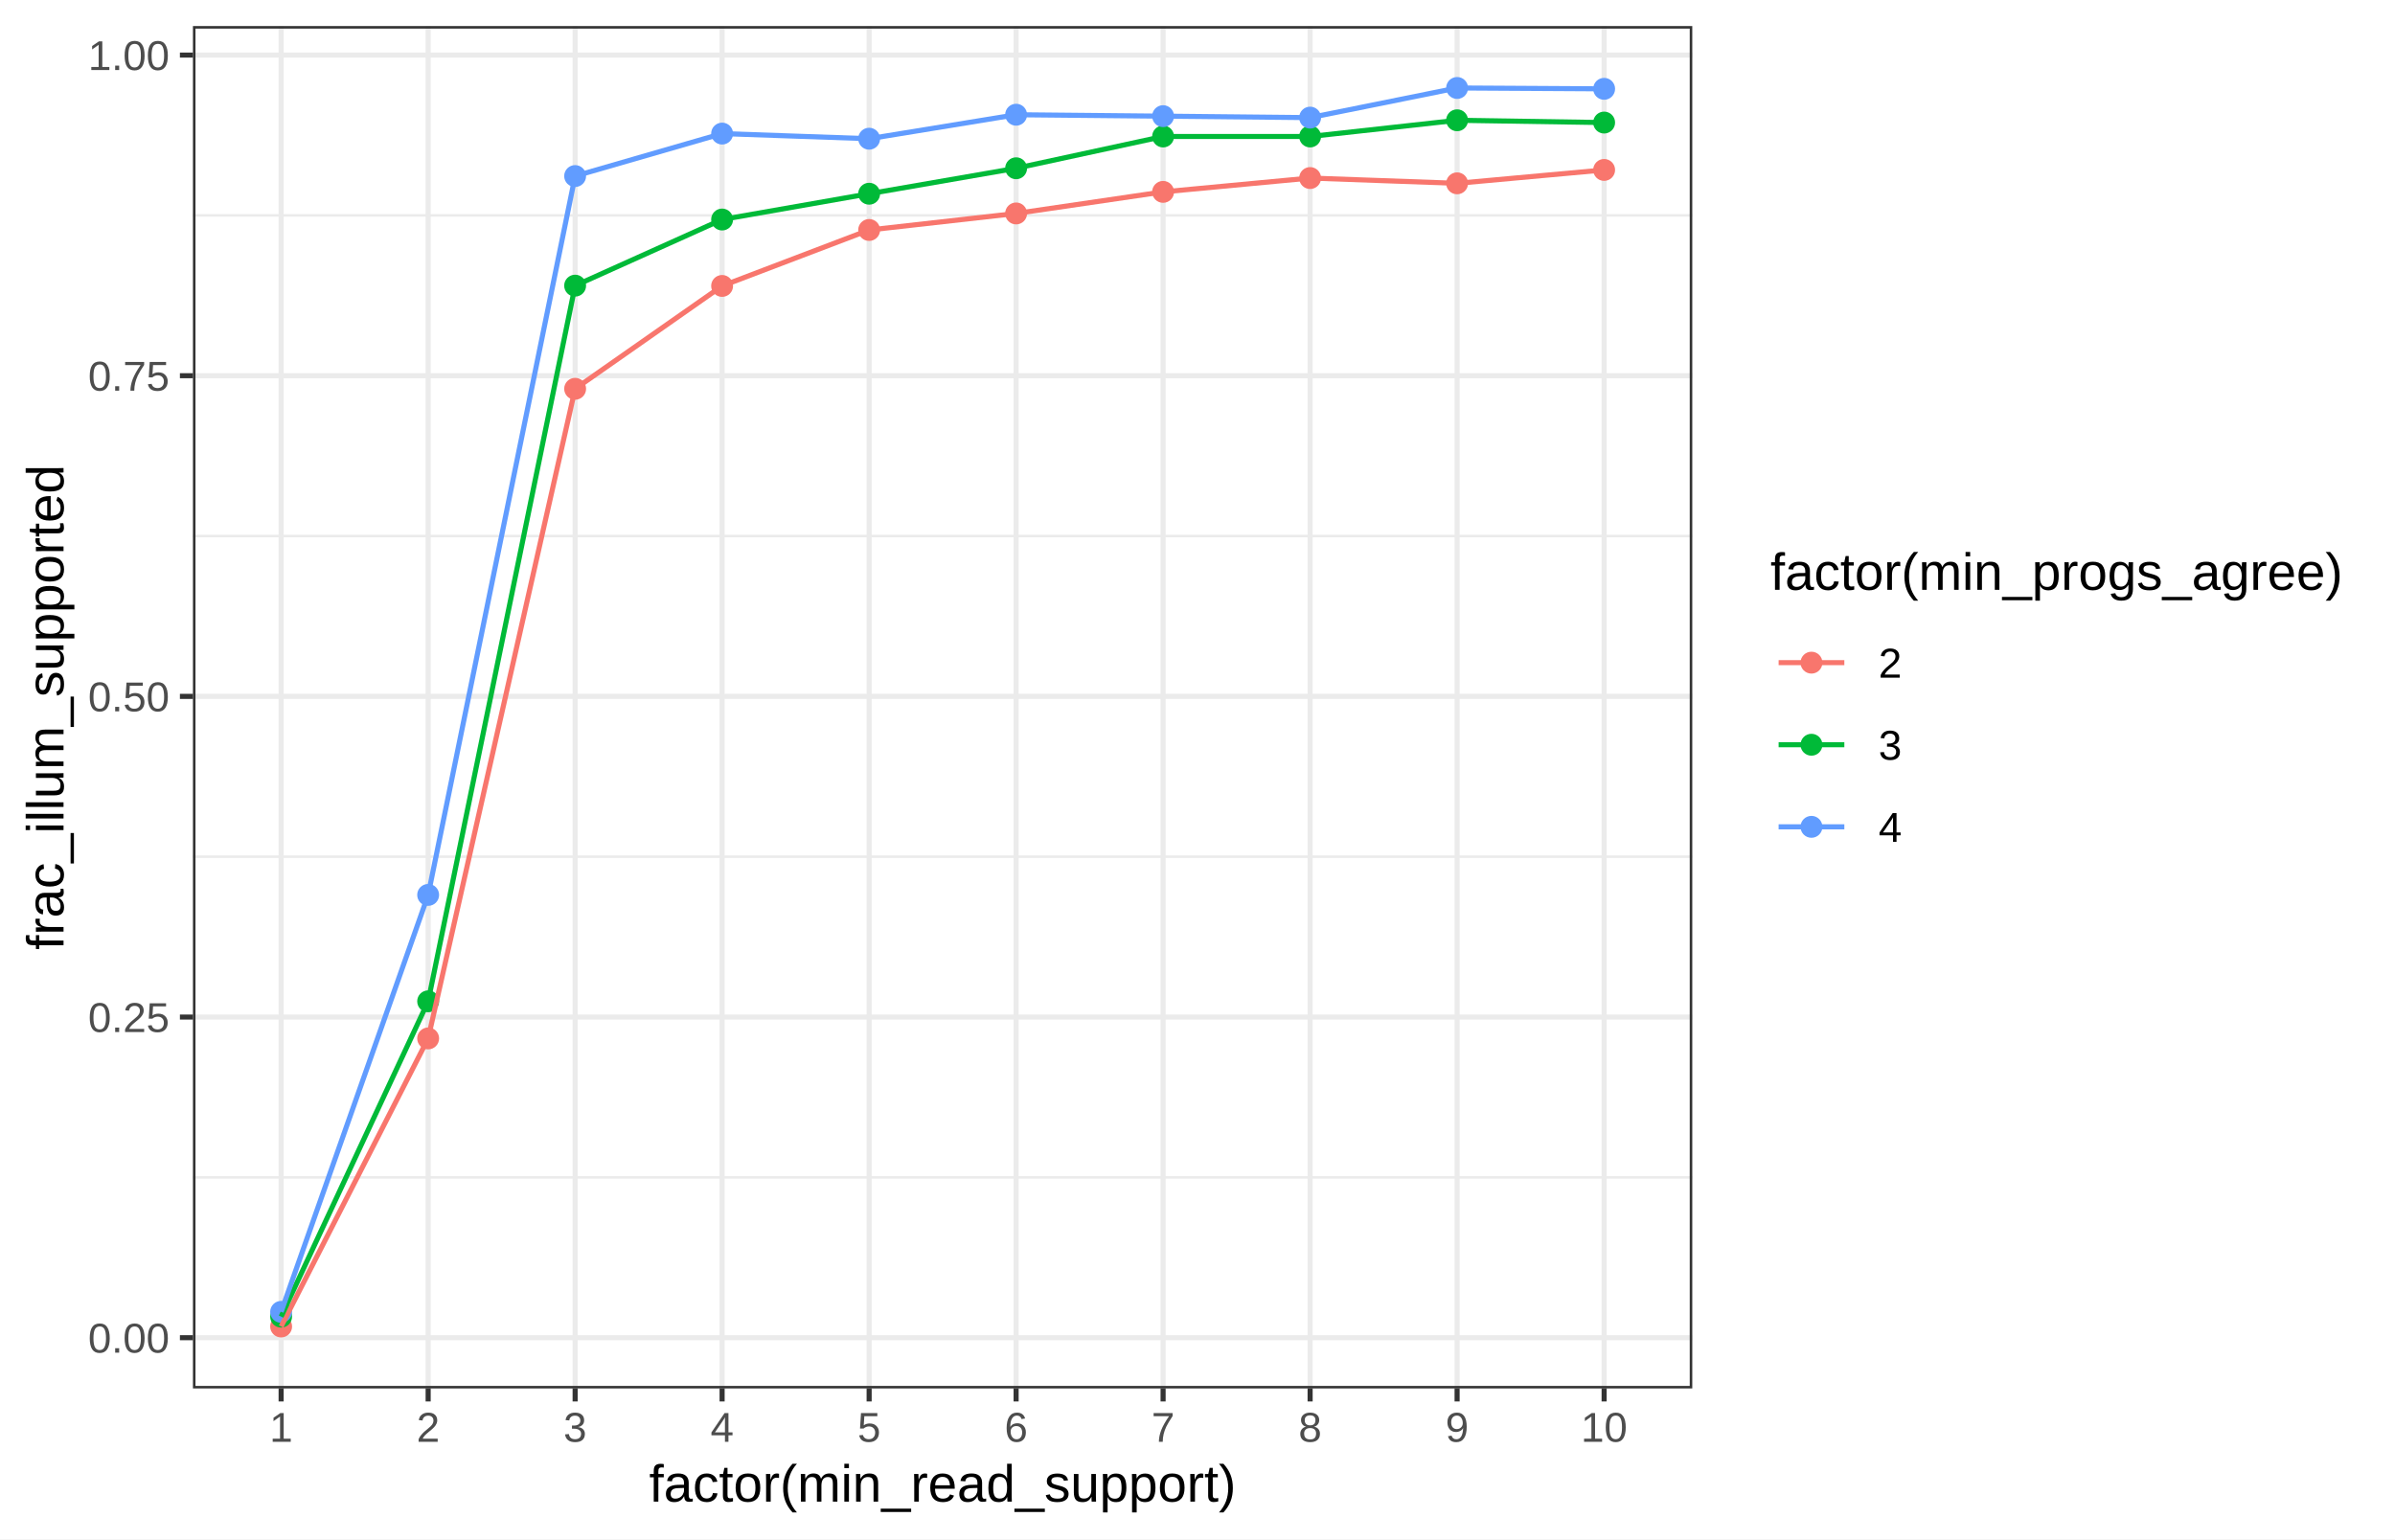
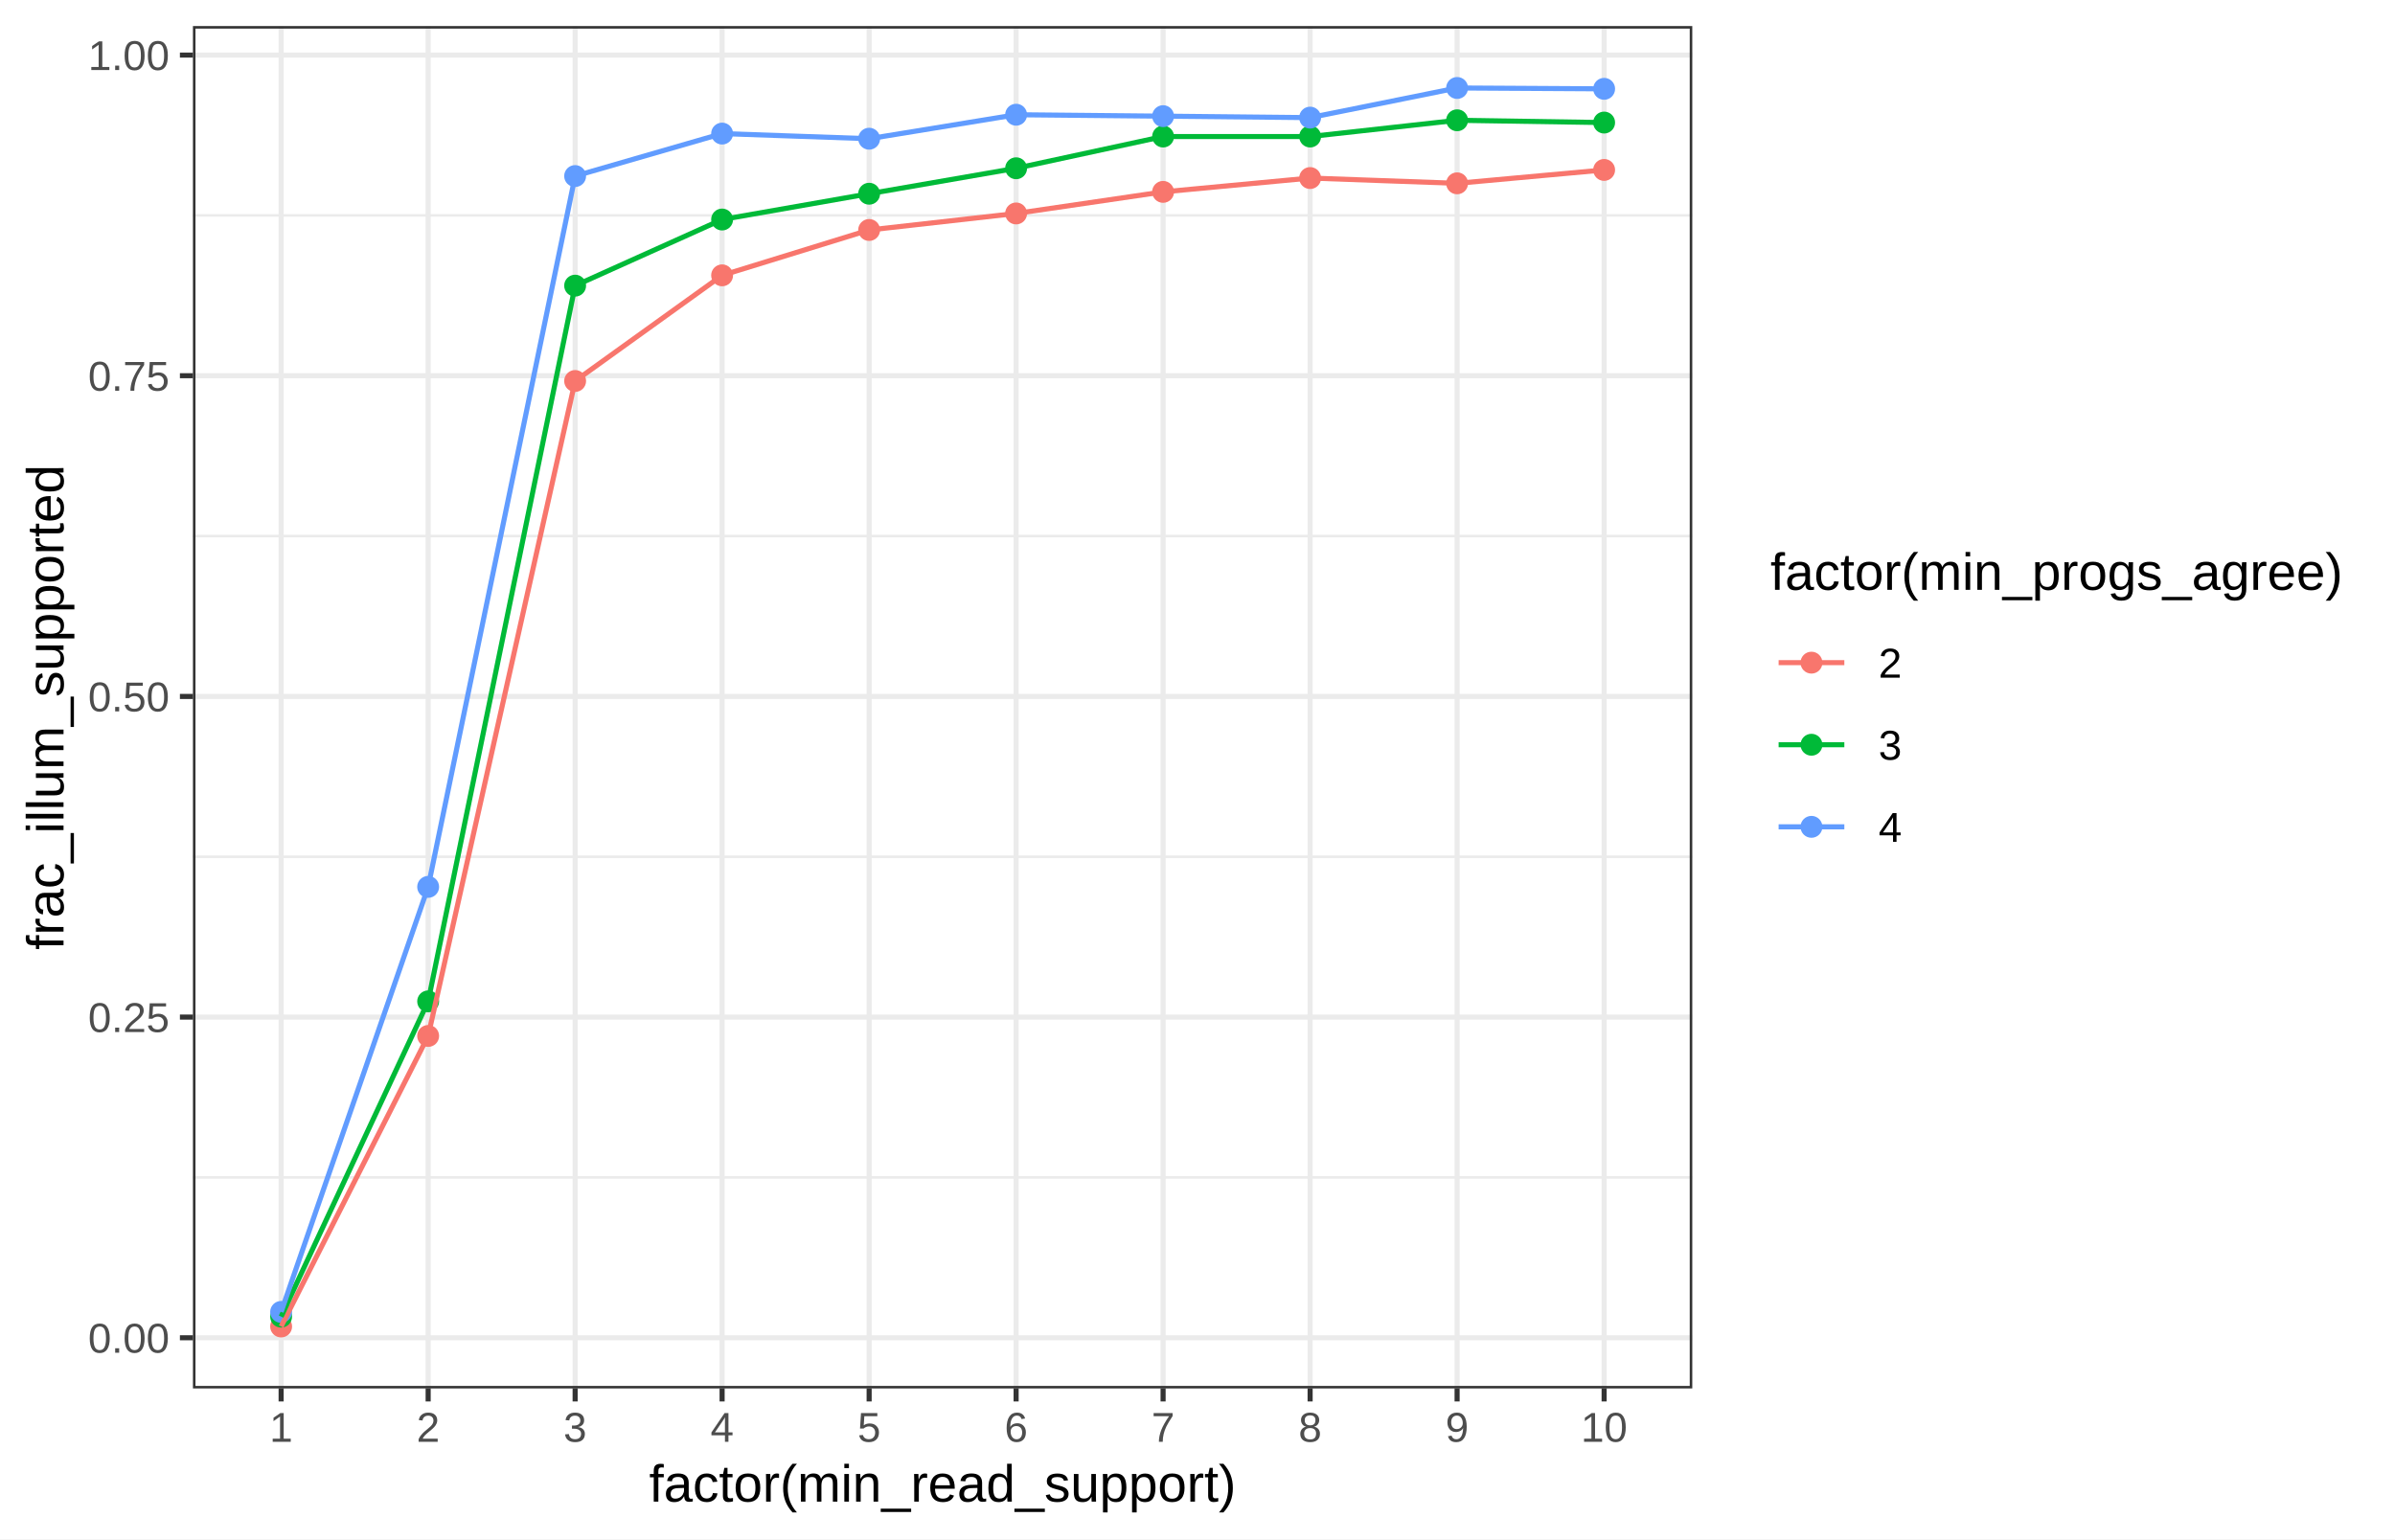
<svg xmlns="http://www.w3.org/2000/svg" class="svglite" width="504.00pt" height="324.00pt" viewBox="0 0 504.00 324.00">
  <defs>
    <style type="text/css">
    .svglite line, .svglite polyline, .svglite polygon, .svglite path, .svglite rect, .svglite circle {
      fill: none;
      stroke: #000000;
      stroke-linecap: round;
      stroke-linejoin: round;
      stroke-miterlimit: 10.00;
    }
    .svglite text {
      white-space: pre;
    }
  </style>
  </defs>
  <rect width="100%" height="100%" style="stroke: none; fill: #FFFFFF;" />
  <defs>
    <clipPath id="cpMC4wMHw1MDQuMDB8MC4wMHwzMjQuMDA=">
      <rect x="0.00" y="0.00" width="504.00" height="324.00" />
    </clipPath>
  </defs>
  <g clip-path="url(#cpMC4wMHw1MDQuMDB8MC4wMHwzMjQuMDA=)">
    <rect x="0.00" y="0.00" width="504.00" height="324.00" style="stroke-width: 1.07; stroke: #FFFFFF; fill: #FFFFFF;" />
  </g>
  <defs>
    <clipPath id="cpNDAuNjB8MzU2LjEzfDUuNDh8MjkyLjI3">
      <rect x="40.60" y="5.48" width="315.52" height="286.79" />
    </clipPath>
  </defs>
  <g clip-path="url(#cpNDAuNjB8MzU2LjEzfDUuNDh8MjkyLjI3)">
    <rect x="40.60" y="5.48" width="315.52" height="286.79" style="stroke-width: 1.07; stroke: none; fill: #FFFFFF;" />
-     <polyline points="40.60,247.84 356.13,247.84 " style="stroke-width: 0.53; stroke: #EBEBEB; stroke-linecap: butt;" />
-     <polyline points="40.60,180.34 356.13,180.34 " style="stroke-width: 0.53; stroke: #EBEBEB; stroke-linecap: butt;" />
+     <polyline points="40.60,247.85 356.13,247.85 " style="stroke-width: 0.53; stroke: #EBEBEB; stroke-linecap: butt;" />
+     <polyline points="40.60,180.35 356.13,180.35 " style="stroke-width: 0.53; stroke: #EBEBEB; stroke-linecap: butt;" />
    <polyline points="40.60,112.84 356.13,112.84 " style="stroke-width: 0.53; stroke: #EBEBEB; stroke-linecap: butt;" />
    <polyline points="40.60,45.34 356.13,45.34 " style="stroke-width: 0.53; stroke: #EBEBEB; stroke-linecap: butt;" />
-     <polyline points="40.60,281.59 356.13,281.59 " style="stroke-width: 1.07; stroke: #EBEBEB; stroke-linecap: butt;" />
-     <polyline points="40.60,214.09 356.13,214.09 " style="stroke-width: 1.07; stroke: #EBEBEB; stroke-linecap: butt;" />
-     <polyline points="40.60,146.59 356.13,146.59 " style="stroke-width: 1.07; stroke: #EBEBEB; stroke-linecap: butt;" />
+     <polyline points="40.60,281.60 356.13,281.60 " style="stroke-width: 1.07; stroke: #EBEBEB; stroke-linecap: butt;" />
+     <polyline points="40.60,214.10 356.13,214.10 " style="stroke-width: 1.07; stroke: #EBEBEB; stroke-linecap: butt;" />
+     <polyline points="40.60,146.60 356.13,146.60 " style="stroke-width: 1.07; stroke: #EBEBEB; stroke-linecap: butt;" />
    <polyline points="40.60,79.09 356.13,79.09 " style="stroke-width: 1.07; stroke: #EBEBEB; stroke-linecap: butt;" />
    <polyline points="40.60,11.59 356.13,11.59 " style="stroke-width: 1.07; stroke: #EBEBEB; stroke-linecap: butt;" />
    <polyline points="59.16,292.27 59.16,5.48 " style="stroke-width: 1.07; stroke: #EBEBEB; stroke-linecap: butt;" />
    <polyline points="90.10,292.27 90.10,5.48 " style="stroke-width: 1.07; stroke: #EBEBEB; stroke-linecap: butt;" />
    <polyline points="121.03,292.27 121.03,5.48 " style="stroke-width: 1.07; stroke: #EBEBEB; stroke-linecap: butt;" />
    <polyline points="151.96,292.27 151.96,5.48 " style="stroke-width: 1.07; stroke: #EBEBEB; stroke-linecap: butt;" />
    <polyline points="182.90,292.27 182.90,5.48 " style="stroke-width: 1.07; stroke: #EBEBEB; stroke-linecap: butt;" />
    <polyline points="213.83,292.27 213.83,5.48 " style="stroke-width: 1.07; stroke: #EBEBEB; stroke-linecap: butt;" />
    <polyline points="244.76,292.27 244.76,5.48 " style="stroke-width: 1.07; stroke: #EBEBEB; stroke-linecap: butt;" />
    <polyline points="275.70,292.27 275.70,5.48 " style="stroke-width: 1.07; stroke: #EBEBEB; stroke-linecap: butt;" />
    <polyline points="306.63,292.27 306.63,5.48 " style="stroke-width: 1.07; stroke: #EBEBEB; stroke-linecap: butt;" />
    <polyline points="337.57,292.27 337.57,5.48 " style="stroke-width: 1.07; stroke: #EBEBEB; stroke-linecap: butt;" />
    <circle cx="59.16" cy="279.23" r="1.95" style="stroke-width: 0.71; stroke: #F8766D; fill: #F8766D;" />
    <circle cx="59.16" cy="277.15" r="1.95" style="stroke-width: 0.71; stroke: #00BA38; fill: #00BA38;" />
-     <circle cx="59.16" cy="276.15" r="1.95" style="stroke-width: 0.71; stroke: #619CFF; fill: #619CFF;" />
-     <circle cx="90.10" cy="218.59" r="1.95" style="stroke-width: 0.71; stroke: #F8766D; fill: #F8766D;" />
-     <circle cx="90.10" cy="210.78" r="1.95" style="stroke-width: 0.71; stroke: #00BA38; fill: #00BA38;" />
-     <circle cx="90.10" cy="188.38" r="1.95" style="stroke-width: 0.71; stroke: #619CFF; fill: #619CFF;" />
-     <circle cx="121.03" cy="81.84" r="1.95" style="stroke-width: 0.71; stroke: #F8766D; fill: #F8766D;" />
+     <circle cx="59.16" cy="276.16" r="1.95" style="stroke-width: 0.71; stroke: #619CFF; fill: #619CFF;" />
+     <circle cx="90.10" cy="218.07" r="1.95" style="stroke-width: 0.71; stroke: #F8766D; fill: #F8766D;" />
+     <circle cx="90.10" cy="210.79" r="1.95" style="stroke-width: 0.71; stroke: #00BA38; fill: #00BA38;" />
+     <circle cx="90.10" cy="186.69" r="1.95" style="stroke-width: 0.71; stroke: #619CFF; fill: #619CFF;" />
+     <circle cx="121.03" cy="80.20" r="1.95" style="stroke-width: 0.71; stroke: #F8766D; fill: #F8766D;" />
    <circle cx="121.03" cy="60.13" r="1.95" style="stroke-width: 0.71; stroke: #00BA38; fill: #00BA38;" />
    <circle cx="121.03" cy="37.06" r="1.95" style="stroke-width: 0.71; stroke: #619CFF; fill: #619CFF;" />
-     <circle cx="151.96" cy="60.19" r="1.95" style="stroke-width: 0.71; stroke: #F8766D; fill: #F8766D;" />
+     <circle cx="151.96" cy="57.96" r="1.95" style="stroke-width: 0.71; stroke: #F8766D; fill: #F8766D;" />
    <circle cx="151.96" cy="46.21" r="1.95" style="stroke-width: 0.71; stroke: #00BA38; fill: #00BA38;" />
    <circle cx="151.96" cy="28.12" r="1.95" style="stroke-width: 0.71; stroke: #619CFF; fill: #619CFF;" />
    <circle cx="182.90" cy="48.41" r="1.95" style="stroke-width: 0.71; stroke: #F8766D; fill: #F8766D;" />
    <circle cx="182.90" cy="40.78" r="1.95" style="stroke-width: 0.71; stroke: #00BA38; fill: #00BA38;" />
    <circle cx="182.90" cy="29.20" r="1.95" style="stroke-width: 0.71; stroke: #619CFF; fill: #619CFF;" />
    <circle cx="213.83" cy="44.93" r="1.95" style="stroke-width: 0.71; stroke: #F8766D; fill: #F8766D;" />
    <circle cx="213.83" cy="35.42" r="1.95" style="stroke-width: 0.71; stroke: #00BA38; fill: #00BA38;" />
    <circle cx="213.83" cy="24.15" r="1.95" style="stroke-width: 0.71; stroke: #619CFF; fill: #619CFF;" />
    <circle cx="244.76" cy="40.39" r="1.95" style="stroke-width: 0.71; stroke: #F8766D; fill: #F8766D;" />
-     <circle cx="244.76" cy="28.73" r="1.95" style="stroke-width: 0.71; stroke: #00BA38; fill: #00BA38;" />
+     <circle cx="244.76" cy="28.74" r="1.95" style="stroke-width: 0.71; stroke: #00BA38; fill: #00BA38;" />
    <circle cx="244.76" cy="24.45" r="1.95" style="stroke-width: 0.71; stroke: #619CFF; fill: #619CFF;" />
    <circle cx="275.70" cy="37.48" r="1.95" style="stroke-width: 0.71; stroke: #F8766D; fill: #F8766D;" />
-     <circle cx="275.70" cy="28.73" r="1.95" style="stroke-width: 0.71; stroke: #00BA38; fill: #00BA38;" />
+     <circle cx="275.70" cy="28.74" r="1.95" style="stroke-width: 0.71; stroke: #00BA38; fill: #00BA38;" />
    <circle cx="275.70" cy="24.76" r="1.95" style="stroke-width: 0.71; stroke: #619CFF; fill: #619CFF;" />
    <circle cx="306.63" cy="38.59" r="1.95" style="stroke-width: 0.71; stroke: #F8766D; fill: #F8766D;" />
    <circle cx="306.63" cy="25.32" r="1.95" style="stroke-width: 0.71; stroke: #00BA38; fill: #00BA38;" />
    <circle cx="306.63" cy="18.52" r="1.95" style="stroke-width: 0.71; stroke: #619CFF; fill: #619CFF;" />
    <circle cx="337.57" cy="35.77" r="1.95" style="stroke-width: 0.71; stroke: #F8766D; fill: #F8766D;" />
    <circle cx="337.57" cy="25.80" r="1.95" style="stroke-width: 0.71; stroke: #00BA38; fill: #00BA38;" />
    <circle cx="337.57" cy="18.70" r="1.95" style="stroke-width: 0.71; stroke: #619CFF; fill: #619CFF;" />
-     <polyline points="59.16,279.23 90.10,218.59 121.03,81.84 151.96,60.19 182.90,48.41 213.83,44.93 244.76,40.39 275.70,37.48 306.63,38.59 337.57,35.77 " style="stroke-width: 1.07; stroke: #F8766D; stroke-linecap: butt;" />
-     <polyline points="59.16,277.15 90.10,210.78 121.03,60.13 151.96,46.21 182.90,40.78 213.83,35.42 244.76,28.73 275.70,28.73 306.63,25.32 337.57,25.80 " style="stroke-width: 1.07; stroke: #00BA38; stroke-linecap: butt;" />
-     <polyline points="59.16,276.15 90.10,188.38 121.03,37.06 151.96,28.12 182.90,29.20 213.83,24.15 244.76,24.45 275.70,24.76 306.63,18.52 337.57,18.70 " style="stroke-width: 1.07; stroke: #619CFF; stroke-linecap: butt;" />
+     <polyline points="59.16,279.23 90.10,218.07 121.03,80.20 151.96,57.96 182.90,48.41 213.83,44.93 244.76,40.39 275.70,37.48 306.63,38.59 337.57,35.77 " style="stroke-width: 1.07; stroke: #F8766D; stroke-linecap: butt;" />
+     <polyline points="59.16,277.15 90.10,210.79 121.03,60.13 151.96,46.21 182.90,40.78 213.83,35.42 244.76,28.74 275.70,28.74 306.63,25.32 337.57,25.80 " style="stroke-width: 1.07; stroke: #00BA38; stroke-linecap: butt;" />
+     <polyline points="59.16,276.16 90.10,186.69 121.03,37.06 151.96,28.12 182.90,29.20 213.83,24.15 244.76,24.45 275.70,24.76 306.63,18.52 337.57,18.70 " style="stroke-width: 1.07; stroke: #619CFF; stroke-linecap: butt;" />
    <rect x="40.60" y="5.48" width="315.52" height="286.79" style="stroke-width: 1.07; stroke: #333333;" />
  </g>
  <g clip-path="url(#cpMC4wMHw1MDQuMDB8MC4wMHwzMjQuMDA=)">
-     <text x="35.67" y="284.74" text-anchor="end" style="font-size: 8.80px;fill: #4D4D4D; font-family: &quot;Arial&quot;;" textLength="17.13px" lengthAdjust="spacingAndGlyphs">0.00</text>
-     <text x="35.67" y="217.24" text-anchor="end" style="font-size: 8.80px;fill: #4D4D4D; font-family: &quot;Arial&quot;;" textLength="17.13px" lengthAdjust="spacingAndGlyphs">0.25</text>
-     <text x="35.67" y="149.74" text-anchor="end" style="font-size: 8.80px;fill: #4D4D4D; font-family: &quot;Arial&quot;;" textLength="17.13px" lengthAdjust="spacingAndGlyphs">0.50</text>
-     <text x="35.67" y="82.24" text-anchor="end" style="font-size: 8.80px;fill: #4D4D4D; font-family: &quot;Arial&quot;;" textLength="17.13px" lengthAdjust="spacingAndGlyphs">0.75</text>
+     <text x="35.67" y="284.75" text-anchor="end" style="font-size: 8.80px;fill: #4D4D4D; font-family: &quot;Arial&quot;;" textLength="17.13px" lengthAdjust="spacingAndGlyphs">0.00</text>
+     <text x="35.67" y="217.25" text-anchor="end" style="font-size: 8.80px;fill: #4D4D4D; font-family: &quot;Arial&quot;;" textLength="17.13px" lengthAdjust="spacingAndGlyphs">0.25</text>
+     <text x="35.67" y="149.75" text-anchor="end" style="font-size: 8.80px;fill: #4D4D4D; font-family: &quot;Arial&quot;;" textLength="17.13px" lengthAdjust="spacingAndGlyphs">0.50</text>
+     <text x="35.67" y="82.25" text-anchor="end" style="font-size: 8.80px;fill: #4D4D4D; font-family: &quot;Arial&quot;;" textLength="17.13px" lengthAdjust="spacingAndGlyphs">0.75</text>
    <text x="35.67" y="14.75" text-anchor="end" style="font-size: 8.80px;fill: #4D4D4D; font-family: &quot;Arial&quot;;" textLength="17.13px" lengthAdjust="spacingAndGlyphs">1.00</text>
-     <polyline points="37.86,281.59 40.60,281.59 " style="stroke-width: 1.07; stroke: #333333; stroke-linecap: butt;" />
-     <polyline points="37.86,214.09 40.60,214.09 " style="stroke-width: 1.07; stroke: #333333; stroke-linecap: butt;" />
-     <polyline points="37.86,146.59 40.60,146.59 " style="stroke-width: 1.07; stroke: #333333; stroke-linecap: butt;" />
+     <polyline points="37.86,281.60 40.60,281.60 " style="stroke-width: 1.07; stroke: #333333; stroke-linecap: butt;" />
+     <polyline points="37.86,214.10 40.60,214.10 " style="stroke-width: 1.07; stroke: #333333; stroke-linecap: butt;" />
+     <polyline points="37.86,146.60 40.60,146.60 " style="stroke-width: 1.07; stroke: #333333; stroke-linecap: butt;" />
    <polyline points="37.86,79.09 40.60,79.09 " style="stroke-width: 1.07; stroke: #333333; stroke-linecap: butt;" />
    <polyline points="37.86,11.59 40.60,11.59 " style="stroke-width: 1.07; stroke: #333333; stroke-linecap: butt;" />
    <polyline points="59.16,295.01 59.16,292.27 " style="stroke-width: 1.07; stroke: #333333; stroke-linecap: butt;" />
    <polyline points="90.10,295.01 90.10,292.27 " style="stroke-width: 1.07; stroke: #333333; stroke-linecap: butt;" />
    <polyline points="121.03,295.01 121.03,292.27 " style="stroke-width: 1.07; stroke: #333333; stroke-linecap: butt;" />
    <polyline points="151.96,295.01 151.96,292.27 " style="stroke-width: 1.07; stroke: #333333; stroke-linecap: butt;" />
    <polyline points="182.90,295.01 182.90,292.27 " style="stroke-width: 1.07; stroke: #333333; stroke-linecap: butt;" />
    <polyline points="213.83,295.01 213.83,292.27 " style="stroke-width: 1.07; stroke: #333333; stroke-linecap: butt;" />
    <polyline points="244.76,295.01 244.76,292.27 " style="stroke-width: 1.07; stroke: #333333; stroke-linecap: butt;" />
    <polyline points="275.70,295.01 275.70,292.27 " style="stroke-width: 1.07; stroke: #333333; stroke-linecap: butt;" />
    <polyline points="306.63,295.01 306.63,292.27 " style="stroke-width: 1.07; stroke: #333333; stroke-linecap: butt;" />
    <polyline points="337.57,295.01 337.57,292.27 " style="stroke-width: 1.07; stroke: #333333; stroke-linecap: butt;" />
    <text x="59.16" y="303.50" text-anchor="middle" style="font-size: 8.80px;fill: #4D4D4D; font-family: &quot;Arial&quot;;" textLength="4.90px" lengthAdjust="spacingAndGlyphs">1</text>
    <text x="90.10" y="303.50" text-anchor="middle" style="font-size: 8.80px;fill: #4D4D4D; font-family: &quot;Arial&quot;;" textLength="4.90px" lengthAdjust="spacingAndGlyphs">2</text>
    <text x="121.03" y="303.50" text-anchor="middle" style="font-size: 8.80px;fill: #4D4D4D; font-family: &quot;Arial&quot;;" textLength="4.90px" lengthAdjust="spacingAndGlyphs">3</text>
    <text x="151.96" y="303.50" text-anchor="middle" style="font-size: 8.80px;fill: #4D4D4D; font-family: &quot;Arial&quot;;" textLength="4.90px" lengthAdjust="spacingAndGlyphs">4</text>
    <text x="182.90" y="303.50" text-anchor="middle" style="font-size: 8.80px;fill: #4D4D4D; font-family: &quot;Arial&quot;;" textLength="4.90px" lengthAdjust="spacingAndGlyphs">5</text>
    <text x="213.83" y="303.50" text-anchor="middle" style="font-size: 8.80px;fill: #4D4D4D; font-family: &quot;Arial&quot;;" textLength="4.90px" lengthAdjust="spacingAndGlyphs">6</text>
    <text x="244.76" y="303.50" text-anchor="middle" style="font-size: 8.80px;fill: #4D4D4D; font-family: &quot;Arial&quot;;" textLength="4.90px" lengthAdjust="spacingAndGlyphs">7</text>
    <text x="275.70" y="303.50" text-anchor="middle" style="font-size: 8.80px;fill: #4D4D4D; font-family: &quot;Arial&quot;;" textLength="4.90px" lengthAdjust="spacingAndGlyphs">8</text>
    <text x="306.63" y="303.50" text-anchor="middle" style="font-size: 8.80px;fill: #4D4D4D; font-family: &quot;Arial&quot;;" textLength="4.90px" lengthAdjust="spacingAndGlyphs">9</text>
    <text x="337.57" y="303.50" text-anchor="middle" style="font-size: 8.80px;fill: #4D4D4D; font-family: &quot;Arial&quot;;" textLength="9.79px" lengthAdjust="spacingAndGlyphs">10</text>
    <text x="198.36" y="316.09" text-anchor="middle" style="font-size: 11.00px; font-family: &quot;Arial&quot;;" textLength="123.53px" lengthAdjust="spacingAndGlyphs">factor(min_read_support)</text>
    <text transform="translate(13.37,148.87) rotate(-90)" text-anchor="middle" style="font-size: 11.00px; font-family: &quot;Arial&quot;;" textLength="102.12px" lengthAdjust="spacingAndGlyphs">frac_illum_supported</text>
    <rect x="367.08" y="109.57" width="131.44" height="78.60" style="stroke-width: 1.07; stroke: none; fill: #FFFFFF;" />
    <text x="372.56" y="124.16" style="font-size: 11.00px; font-family: &quot;Arial&quot;;" textLength="120.48px" lengthAdjust="spacingAndGlyphs">factor(min_progs_agree)</text>
    <rect x="372.56" y="130.85" width="17.28" height="17.28" style="stroke-width: 1.07; stroke: none; fill: #FFFFFF;" />
    <circle cx="381.20" cy="139.49" r="1.95" style="stroke-width: 0.71; stroke: #F8766D; fill: #F8766D;" />
    <line x1="374.29" y1="139.49" x2="388.12" y2="139.49" style="stroke-width: 1.07; stroke: #F8766D; stroke-linecap: butt;" />
    <rect x="372.56" y="148.13" width="17.28" height="17.28" style="stroke-width: 1.07; stroke: none; fill: #FFFFFF;" />
    <circle cx="381.20" cy="156.77" r="1.95" style="stroke-width: 0.71; stroke: #00BA38; fill: #00BA38;" />
    <line x1="374.29" y1="156.77" x2="388.12" y2="156.77" style="stroke-width: 1.07; stroke: #00BA38; stroke-linecap: butt;" />
    <rect x="372.56" y="165.41" width="17.28" height="17.28" style="stroke-width: 1.07; stroke: none; fill: #FFFFFF;" />
    <circle cx="381.20" cy="174.05" r="1.95" style="stroke-width: 0.71; stroke: #619CFF; fill: #619CFF;" />
    <line x1="374.29" y1="174.05" x2="388.12" y2="174.05" style="stroke-width: 1.07; stroke: #619CFF; stroke-linecap: butt;" />
    <text x="395.32" y="142.65" style="font-size: 8.80px; font-family: &quot;Arial&quot;;" textLength="4.90px" lengthAdjust="spacingAndGlyphs">2</text>
    <text x="395.32" y="159.93" style="font-size: 8.80px; font-family: &quot;Arial&quot;;" textLength="4.90px" lengthAdjust="spacingAndGlyphs">3</text>
    <text x="395.32" y="177.21" style="font-size: 8.80px; font-family: &quot;Arial&quot;;" textLength="4.90px" lengthAdjust="spacingAndGlyphs">4</text>
  </g>
</svg>
